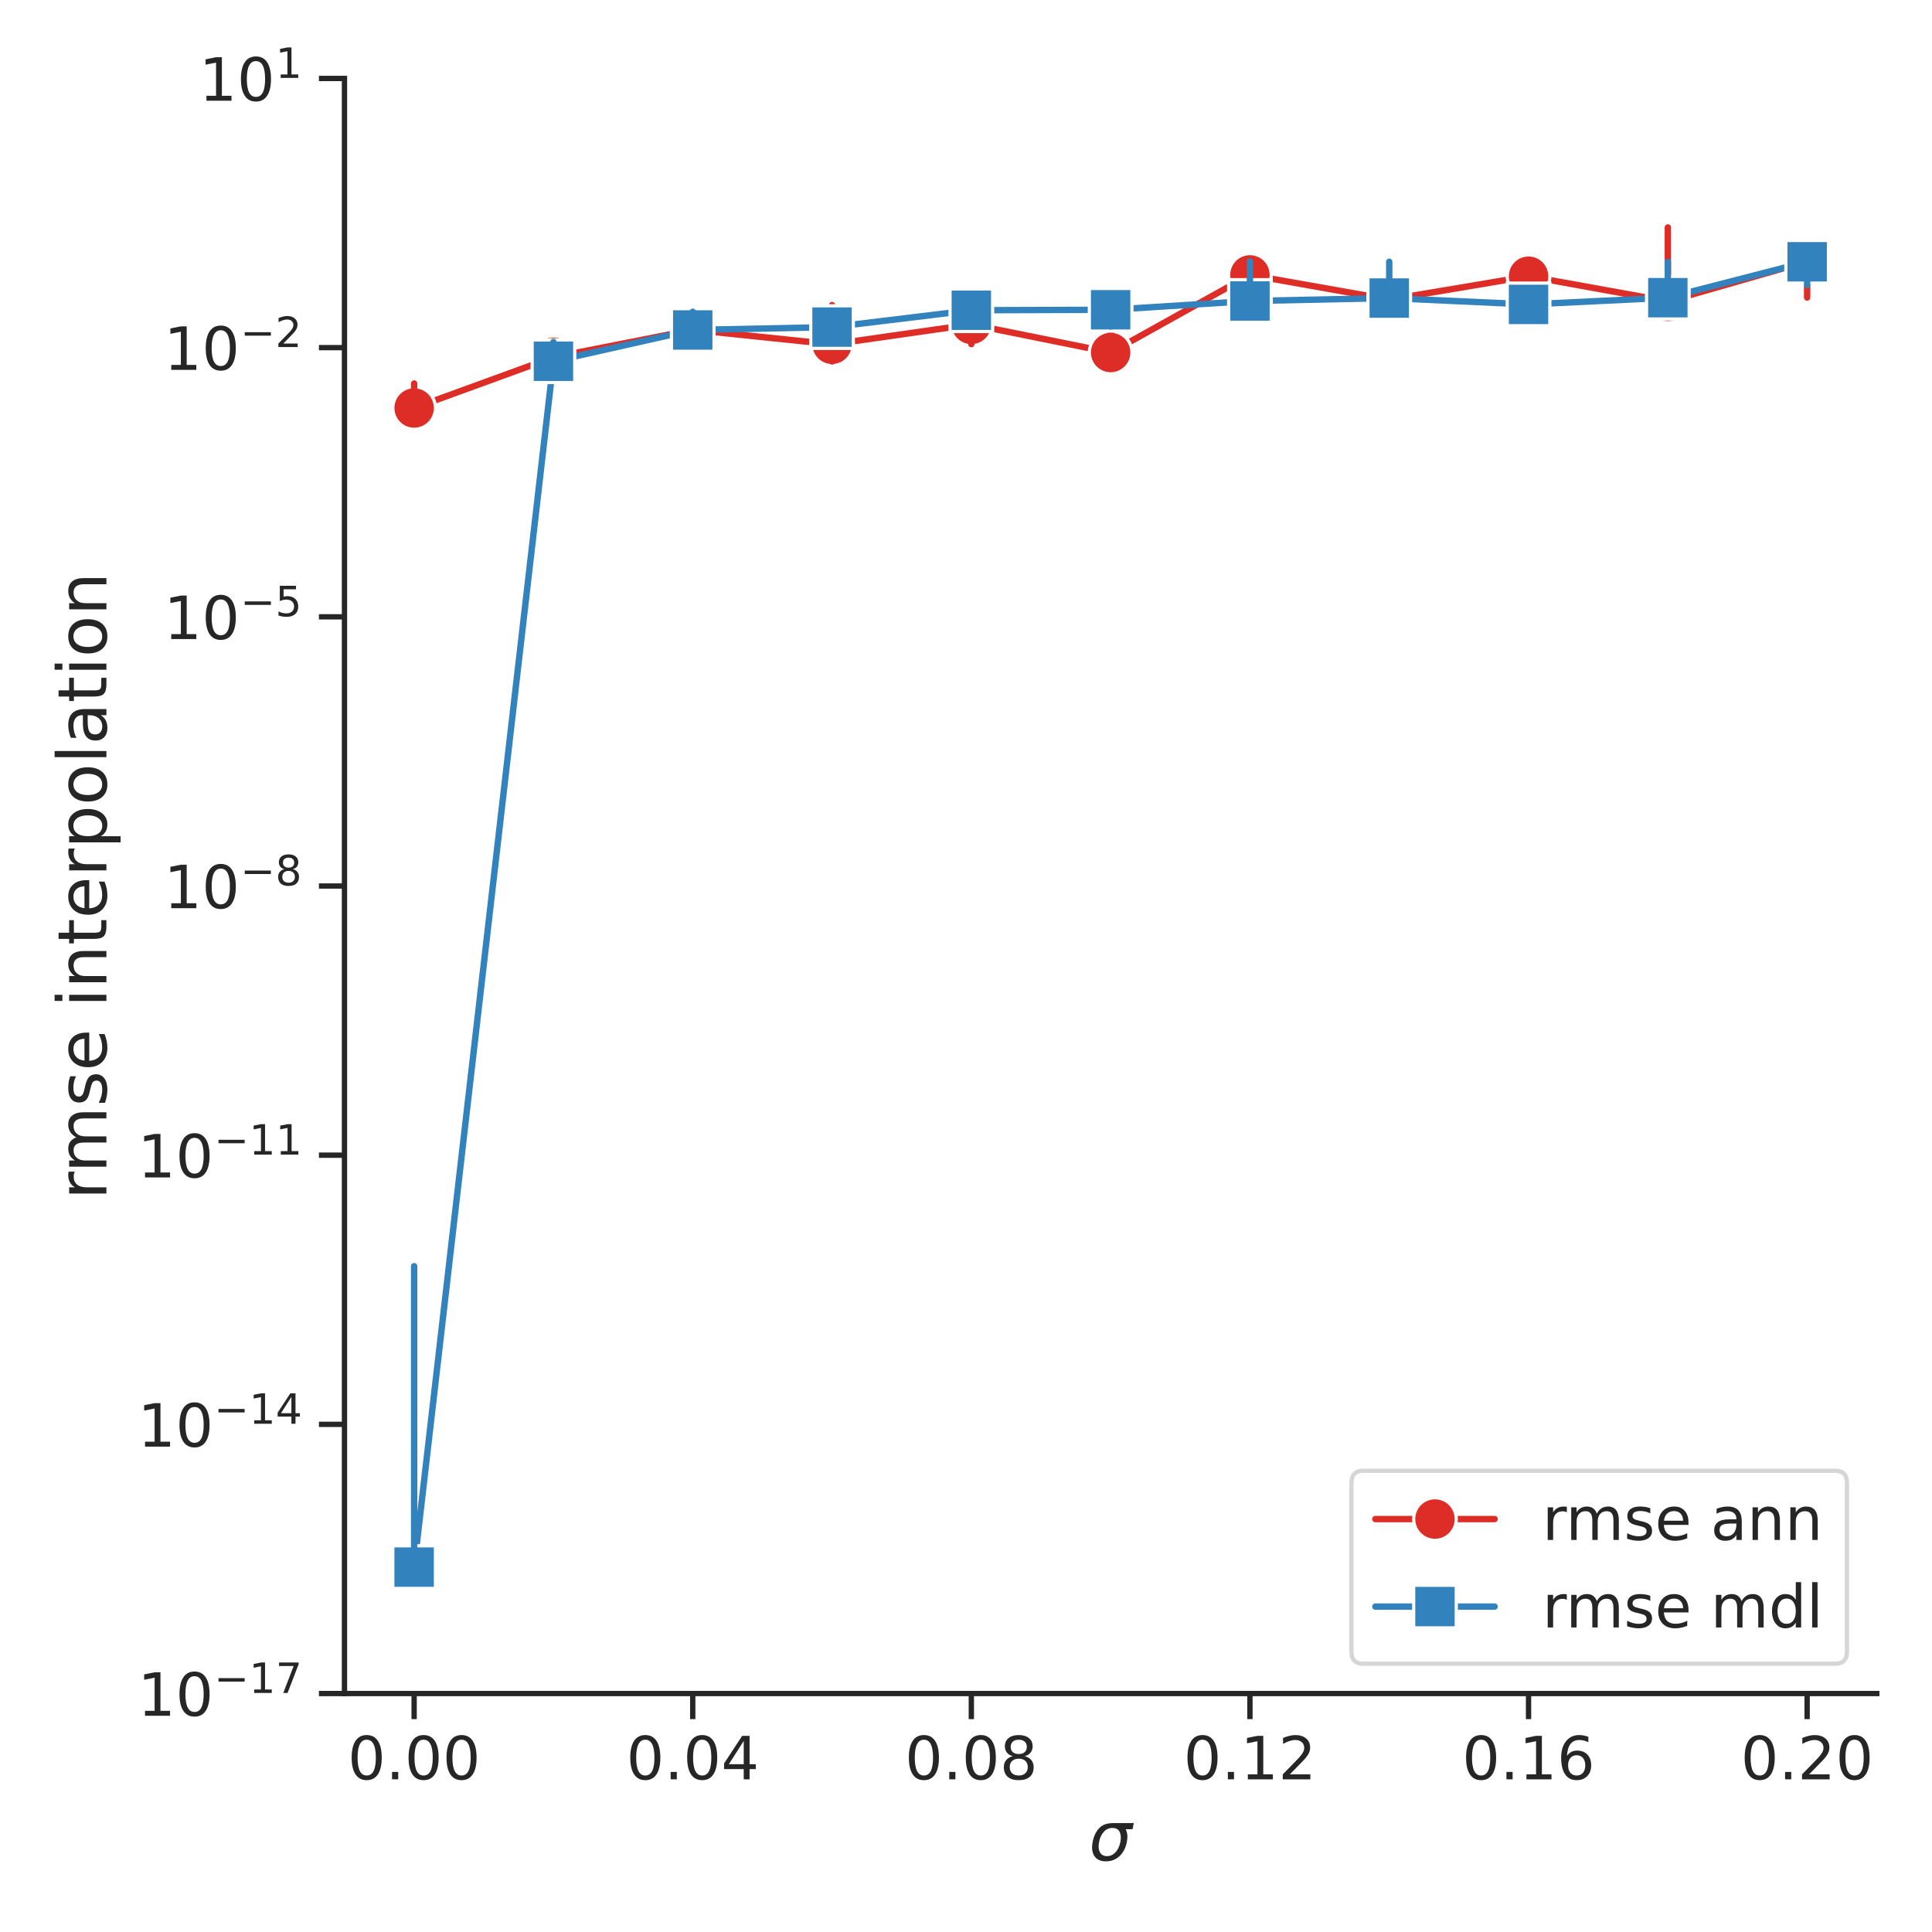
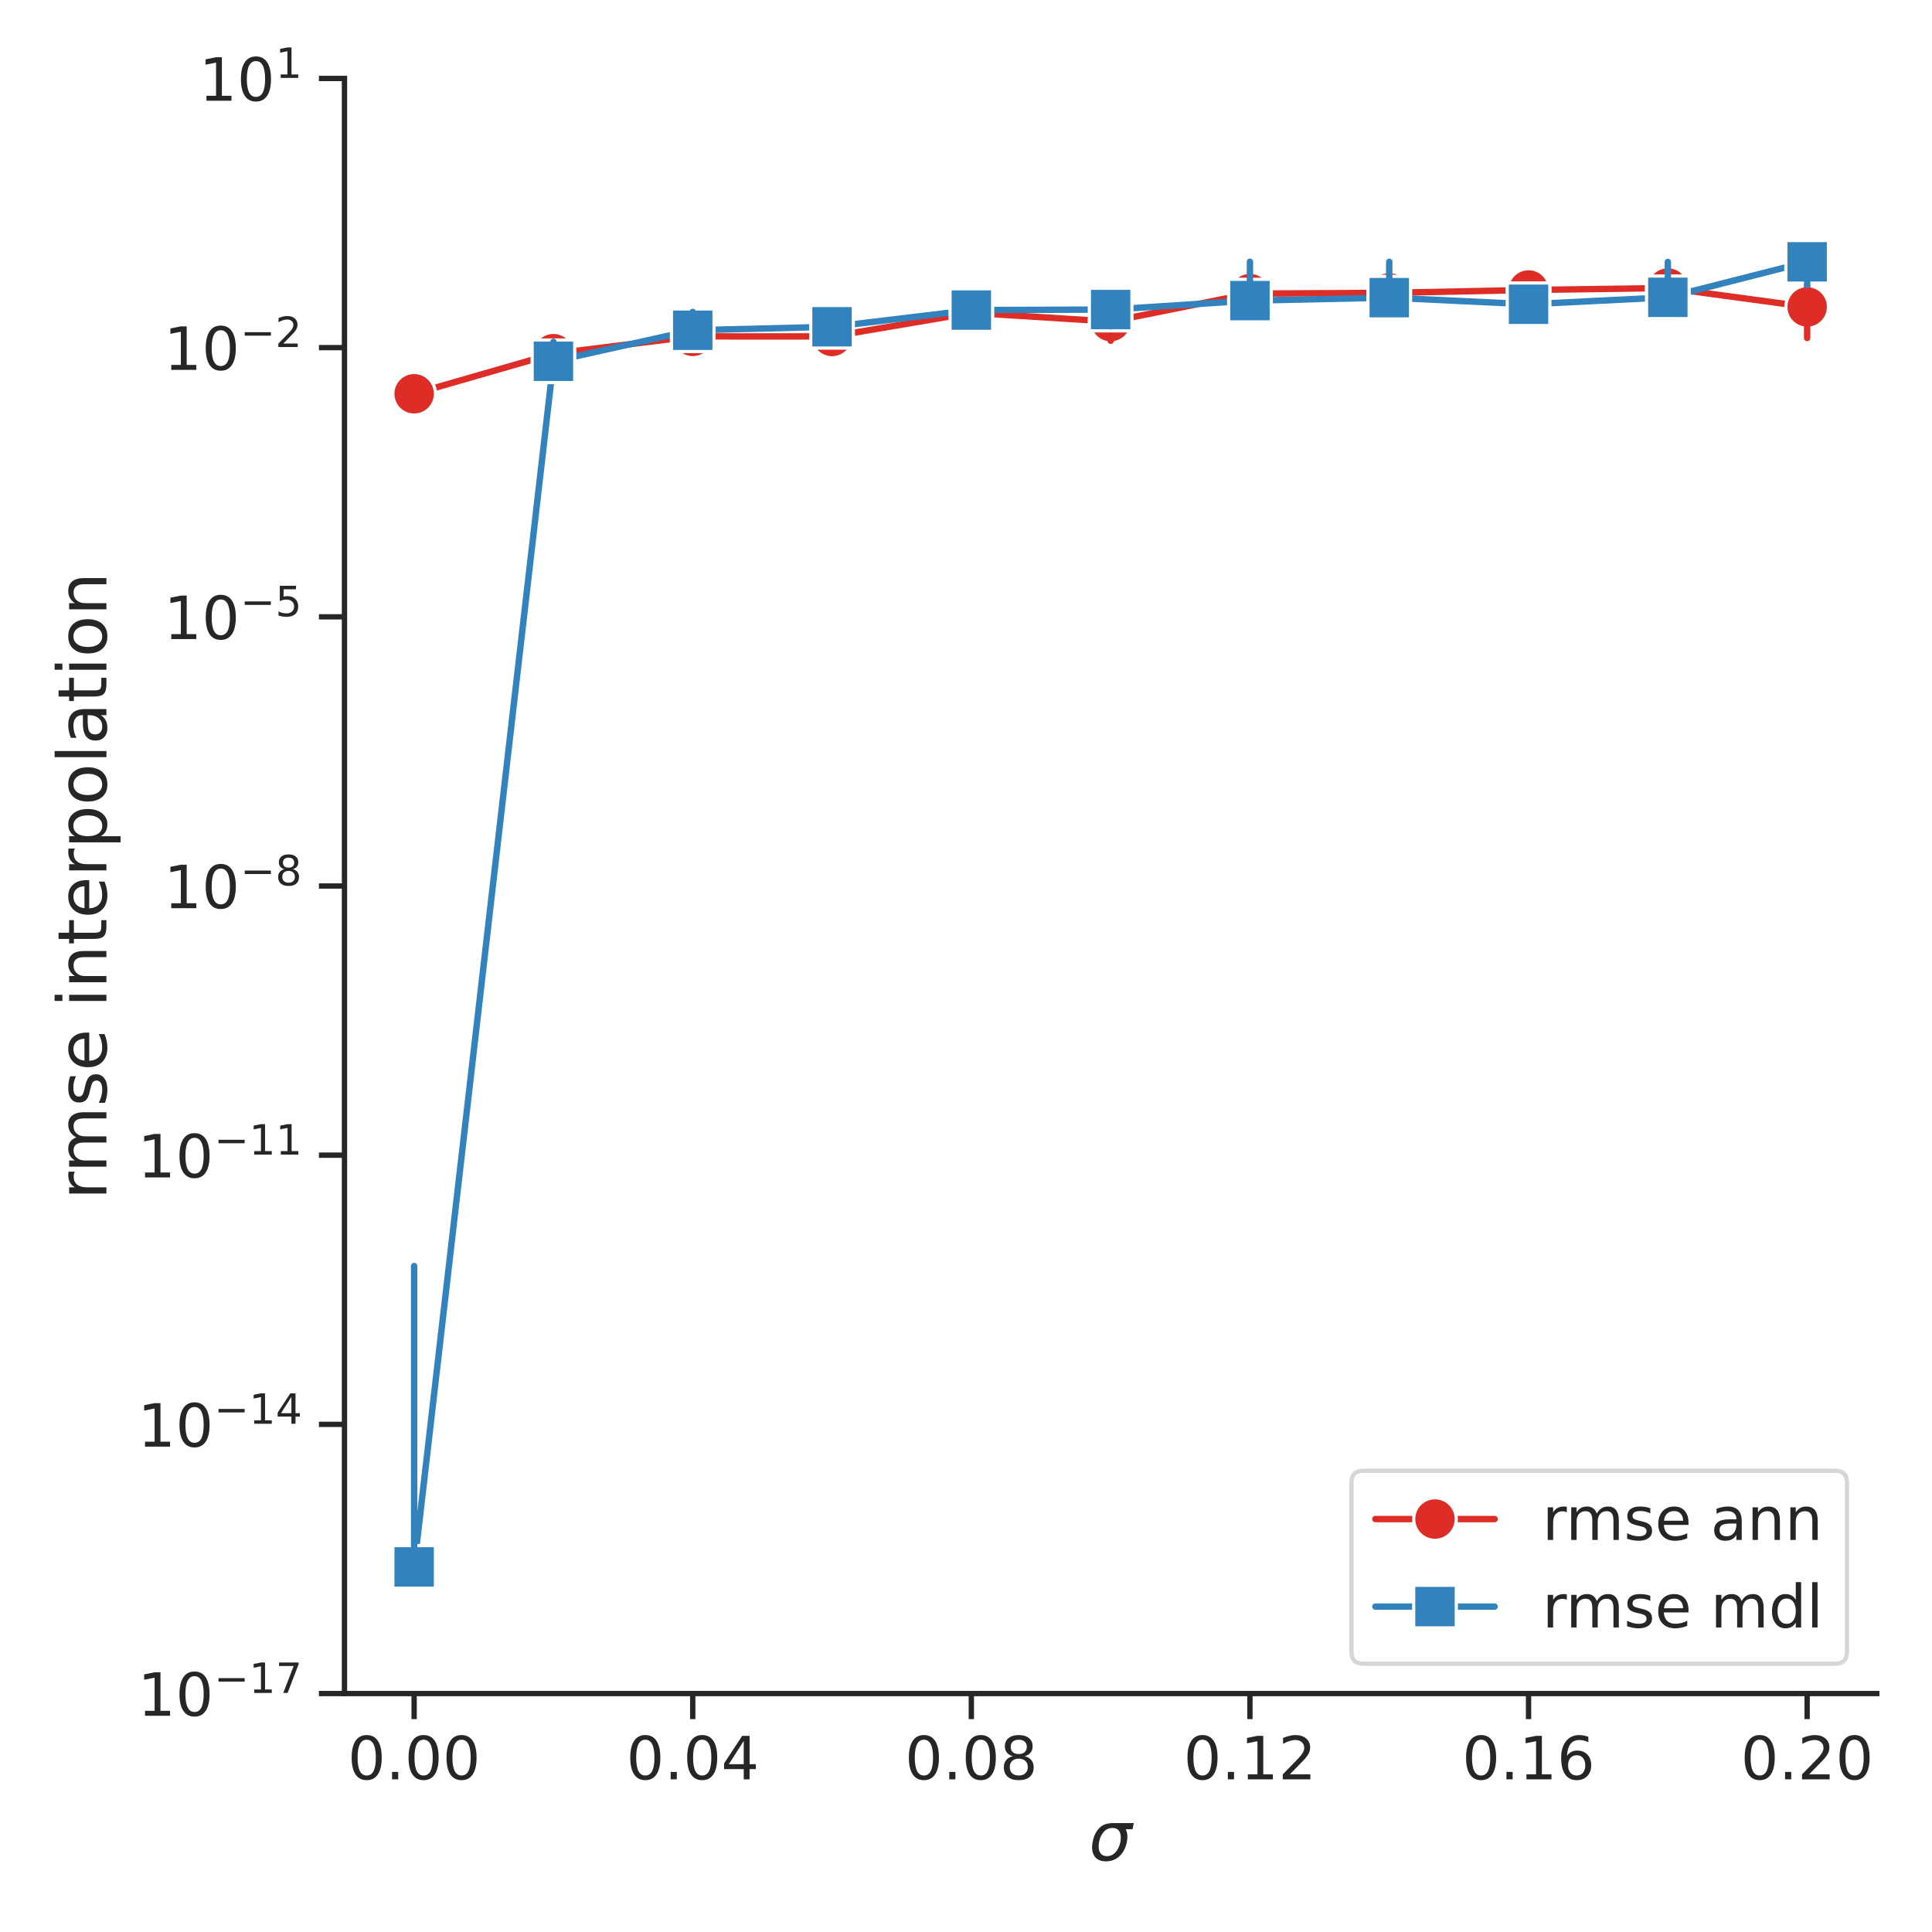
<svg xmlns="http://www.w3.org/2000/svg" xmlns:xlink="http://www.w3.org/1999/xlink" width="453.543pt" height="453.543pt" viewBox="0 0 453.543 453.543" version="1.1">
  <defs>
    <style type="text/css">*{stroke-linejoin: round; stroke-linecap: butt}</style>
  </defs>
  <g id="figure_1">
    <g id="patch_1">
      <path d="M 0 453.543  L 453.543 453.543  L 453.543 0  L 0 0  z " style="fill: #ffffff" />
    </g>
    <g id="axes_1">
      <g id="patch_2">
        <path d="M 80.868 397.563  L 440.583 397.563  L 440.583 18.42  L 80.868 18.42  z " style="fill: #ffffff" />
      </g>
      <g id="matplotlib.axis_1">
        <g id="xtick_1">
          <g id="line2d_1">
            <defs>
-               <path id="m6c3a2dd82e" d="M 0 0  L 0 6  " style="stroke: #262626; stroke-width: 1.25" />
+               <path id="me77fe91bdf" d="M 0 0  L 0 6  " style="stroke: #262626; stroke-width: 1.25" />
            </defs>
            <g>
-               <use xlink:href="#m6c3a2dd82e" x="97.219" y="397.563" style="fill: #262626; stroke: #262626; stroke-width: 1.25" />
+               <use xlink:href="#me77fe91bdf" x="97.219" y="397.563" style="fill: #262626; stroke: #262626; stroke-width: 1.25" />
            </g>
          </g>
          <g id="text_1">
            <g style="fill: #262626" transform="translate(81.63303 417.7011) scale(0.14 -0.14)">
              <defs>
                <path id="DejaVuSans-30" d="M 2034 4250  Q 1547 4250 1301 3770  Q 1056 3291 1056 2328  Q 1056 1369 1301 889  Q 1547 409 2034 409  Q 2525 409 2770 889  Q 3016 1369 3016 2328  Q 3016 3291 2770 3770  Q 2525 4250 2034 4250  z M 2034 4750  Q 2819 4750 3233 4129  Q 3647 3509 3647 2328  Q 3647 1150 3233 529  Q 2819 -91 2034 -91  Q 1250 -91 836 529  Q 422 1150 422 2328  Q 422 3509 836 4129  Q 1250 4750 2034 4750  z " transform="scale(0.015625)" />
                <path id="DejaVuSans-2e" d="M 684 794  L 1344 794  L 1344 0  L 684 0  L 684 794  z " transform="scale(0.015625)" />
              </defs>
              <use xlink:href="#DejaVuSans-30" />
              <use xlink:href="#DejaVuSans-2e" transform="translate(63.62305 0)" />
              <use xlink:href="#DejaVuSans-30" transform="translate(95.41016 0)" />
              <use xlink:href="#DejaVuSans-30" transform="translate(159.0332 0)" />
            </g>
          </g>
        </g>
        <g id="xtick_2">
          <g id="line2d_2">
            <g>
-               <use xlink:href="#m6c3a2dd82e" x="162.622" y="397.563" style="fill: #262626; stroke: #262626; stroke-width: 1.25" />
+               <use xlink:href="#me77fe91bdf" x="162.622" y="397.563" style="fill: #262626; stroke: #262626; stroke-width: 1.25" />
            </g>
          </g>
          <g id="text_2">
            <g style="fill: #262626" transform="translate(147.0358 417.7011) scale(0.14 -0.14)">
              <defs>
                <path id="DejaVuSans-34" d="M 2419 4116  L 825 1625  L 2419 1625  L 2419 4116  z M 2253 4666  L 3047 4666  L 3047 1625  L 3713 1625  L 3713 1100  L 3047 1100  L 3047 0  L 2419 0  L 2419 1100  L 313 1100  L 313 1709  L 2253 4666  z " transform="scale(0.015625)" />
              </defs>
              <use xlink:href="#DejaVuSans-30" />
              <use xlink:href="#DejaVuSans-2e" transform="translate(63.62305 0)" />
              <use xlink:href="#DejaVuSans-30" transform="translate(95.41016 0)" />
              <use xlink:href="#DejaVuSans-34" transform="translate(159.0332 0)" />
            </g>
          </g>
        </g>
        <g id="xtick_3">
          <g id="line2d_3">
            <g>
-               <use xlink:href="#m6c3a2dd82e" x="228.024" y="397.563" style="fill: #262626; stroke: #262626; stroke-width: 1.25" />
+               <use xlink:href="#me77fe91bdf" x="228.024" y="397.563" style="fill: #262626; stroke: #262626; stroke-width: 1.25" />
            </g>
          </g>
          <g id="text_3">
            <g style="fill: #262626" transform="translate(212.4385 417.7011) scale(0.14 -0.14)">
              <defs>
                <path id="DejaVuSans-38" d="M 2034 2216  Q 1584 2216 1326 1975  Q 1069 1734 1069 1313  Q 1069 891 1326 650  Q 1584 409 2034 409  Q 2484 409 2743 651  Q 3003 894 3003 1313  Q 3003 1734 2745 1975  Q 2488 2216 2034 2216  z M 1403 2484  Q 997 2584 770 2862  Q 544 3141 544 3541  Q 544 4100 942 4425  Q 1341 4750 2034 4750  Q 2731 4750 3128 4425  Q 3525 4100 3525 3541  Q 3525 3141 3298 2862  Q 3072 2584 2669 2484  Q 3125 2378 3379 2068  Q 3634 1759 3634 1313  Q 3634 634 3220 271  Q 2806 -91 2034 -91  Q 1263 -91 848 271  Q 434 634 434 1313  Q 434 1759 690 2068  Q 947 2378 1403 2484  z M 1172 3481  Q 1172 3119 1398 2916  Q 1625 2713 2034 2713  Q 2441 2713 2670 2916  Q 2900 3119 2900 3481  Q 2900 3844 2670 4047  Q 2441 4250 2034 4250  Q 1625 4250 1398 4047  Q 1172 3844 1172 3481  z " transform="scale(0.015625)" />
              </defs>
              <use xlink:href="#DejaVuSans-30" />
              <use xlink:href="#DejaVuSans-2e" transform="translate(63.62305 0)" />
              <use xlink:href="#DejaVuSans-30" transform="translate(95.41016 0)" />
              <use xlink:href="#DejaVuSans-38" transform="translate(159.0332 0)" />
            </g>
          </g>
        </g>
        <g id="xtick_4">
          <g id="line2d_4">
            <g>
-               <use xlink:href="#m6c3a2dd82e" x="293.427" y="397.563" style="fill: #262626; stroke: #262626; stroke-width: 1.25" />
+               <use xlink:href="#me77fe91bdf" x="293.427" y="397.563" style="fill: #262626; stroke: #262626; stroke-width: 1.25" />
            </g>
          </g>
          <g id="text_4">
            <g style="fill: #262626" transform="translate(277.8412 417.7011) scale(0.14 -0.14)">
              <defs>
                <path id="DejaVuSans-31" d="M 794 531  L 1825 531  L 1825 4091  L 703 3866  L 703 4441  L 1819 4666  L 2450 4666  L 2450 531  L 3481 531  L 3481 0  L 794 0  L 794 531  z " transform="scale(0.015625)" />
                <path id="DejaVuSans-32" d="M 1228 531  L 3431 531  L 3431 0  L 469 0  L 469 531  Q 828 903 1448 1529  Q 2069 2156 2228 2338  Q 2531 2678 2651 2914  Q 2772 3150 2772 3378  Q 2772 3750 2511 3984  Q 2250 4219 1831 4219  Q 1534 4219 1204 4116  Q 875 4013 500 3803  L 500 4441  Q 881 4594 1212 4672  Q 1544 4750 1819 4750  Q 2544 4750 2975 4387  Q 3406 4025 3406 3419  Q 3406 3131 3298 2873  Q 3191 2616 2906 2266  Q 2828 2175 2409 1742  Q 1991 1309 1228 531  z " transform="scale(0.015625)" />
              </defs>
              <use xlink:href="#DejaVuSans-30" />
              <use xlink:href="#DejaVuSans-2e" transform="translate(63.62305 0)" />
              <use xlink:href="#DejaVuSans-31" transform="translate(95.41016 0)" />
              <use xlink:href="#DejaVuSans-32" transform="translate(159.0332 0)" />
            </g>
          </g>
        </g>
        <g id="xtick_5">
          <g id="line2d_5">
            <g>
-               <use xlink:href="#m6c3a2dd82e" x="358.83" y="397.563" style="fill: #262626; stroke: #262626; stroke-width: 1.25" />
+               <use xlink:href="#me77fe91bdf" x="358.83" y="397.563" style="fill: #262626; stroke: #262626; stroke-width: 1.25" />
            </g>
          </g>
          <g id="text_5">
            <g style="fill: #262626" transform="translate(343.244 417.7011) scale(0.14 -0.14)">
              <defs>
                <path id="DejaVuSans-36" d="M 2113 2584  Q 1688 2584 1439 2293  Q 1191 2003 1191 1497  Q 1191 994 1439 701  Q 1688 409 2113 409  Q 2538 409 2786 701  Q 3034 994 3034 1497  Q 3034 2003 2786 2293  Q 2538 2584 2113 2584  z M 3366 4563  L 3366 3988  Q 3128 4100 2886 4159  Q 2644 4219 2406 4219  Q 1781 4219 1451 3797  Q 1122 3375 1075 2522  Q 1259 2794 1537 2939  Q 1816 3084 2150 3084  Q 2853 3084 3261 2657  Q 3669 2231 3669 1497  Q 3669 778 3244 343  Q 2819 -91 2113 -91  Q 1303 -91 875 529  Q 447 1150 447 2328  Q 447 3434 972 4092  Q 1497 4750 2381 4750  Q 2619 4750 2861 4703  Q 3103 4656 3366 4563  z " transform="scale(0.015625)" />
              </defs>
              <use xlink:href="#DejaVuSans-30" />
              <use xlink:href="#DejaVuSans-2e" transform="translate(63.62305 0)" />
              <use xlink:href="#DejaVuSans-31" transform="translate(95.41016 0)" />
              <use xlink:href="#DejaVuSans-36" transform="translate(159.0332 0)" />
            </g>
          </g>
        </g>
        <g id="xtick_6">
          <g id="line2d_6">
            <g>
-               <use xlink:href="#m6c3a2dd82e" x="424.233" y="397.563" style="fill: #262626; stroke: #262626; stroke-width: 1.25" />
+               <use xlink:href="#me77fe91bdf" x="424.233" y="397.563" style="fill: #262626; stroke: #262626; stroke-width: 1.25" />
            </g>
          </g>
          <g id="text_6">
            <g style="fill: #262626" transform="translate(408.6467 417.7011) scale(0.14 -0.14)">
              <use xlink:href="#DejaVuSans-30" />
              <use xlink:href="#DejaVuSans-2e" transform="translate(63.62305 0)" />
              <use xlink:href="#DejaVuSans-32" transform="translate(95.41016 0)" />
              <use xlink:href="#DejaVuSans-30" transform="translate(159.0332 0)" />
            </g>
          </g>
        </g>
        <g id="text_7">
          <g style="fill: #262626" transform="translate(255.6058 436.7702) scale(0.16 -0.16)">
            <defs>
              <path id="DejaVuSans-Oblique-3c3" d="M 2219 3044  Q 1744 3044 1422 2700  Q 1081 2341 969 1747  Q 844 1119 1044 756  Q 1241 397 1706 397  Q 2166 397 2503 759  Q 2844 1122 2966 1747  Q 3075 2319 2881 2700  Q 2700 3044 2219 3044  z M 2309 3503  L 4219 3500  L 4106 2925  L 3463 2925  Q 3706 2438 3575 1747  Q 3406 888 2884 400  Q 2359 -91 1609 -91  Q 856 -91 525 400  Q 194 888 363 1747  Q 528 2609 1050 3097  Q 1484 3503 2309 3503  z " transform="scale(0.015625)" />
            </defs>
            <use xlink:href="#DejaVuSans-Oblique-3c3" transform="translate(0 0.265625)" />
          </g>
        </g>
      </g>
      <g id="matplotlib.axis_2">
        <g id="ytick_1">
          <g id="line2d_7">
            <defs>
-               <path id="mc9298ea90f" d="M 0 0  L -6 0  " style="stroke: #262626; stroke-width: 1.25" />
+               <path id="m1a8d5c53b0" d="M 0 0  L -6 0  " style="stroke: #262626; stroke-width: 1.25" />
            </defs>
            <g>
-               <use xlink:href="#mc9298ea90f" x="80.868" y="397.563" style="fill: #262626; stroke: #262626; stroke-width: 1.25" />
+               <use xlink:href="#m1a8d5c53b0" x="80.868" y="397.563" style="fill: #262626; stroke: #262626; stroke-width: 1.25" />
            </g>
          </g>
          <g id="text_8">
            <g style="fill: #262626" transform="translate(32.30828 402.8822) scale(0.14 -0.14)">
              <defs>
                <path id="DejaVuSans-2212" d="M 678 2272  L 4684 2272  L 4684 1741  L 678 1741  L 678 2272  z " transform="scale(0.015625)" />
                <path id="DejaVuSans-37" d="M 525 4666  L 3525 4666  L 3525 4397  L 1831 0  L 1172 0  L 2766 4134  L 525 4134  L 525 4666  z " transform="scale(0.015625)" />
              </defs>
              <use xlink:href="#DejaVuSans-31" transform="translate(0 0.684375)" />
              <use xlink:href="#DejaVuSans-30" transform="translate(63.62305 0.684375)" />
              <use xlink:href="#DejaVuSans-2212" transform="translate(128.2031 38.96563) scale(0.7)" />
              <use xlink:href="#DejaVuSans-31" transform="translate(186.8555 38.96563) scale(0.7)" />
              <use xlink:href="#DejaVuSans-37" transform="translate(231.3916 38.96563) scale(0.7)" />
            </g>
          </g>
        </g>
        <g id="ytick_2">
          <g id="line2d_8">
            <g>
-               <use xlink:href="#mc9298ea90f" x="80.868" y="334.373" style="fill: #262626; stroke: #262626; stroke-width: 1.25" />
+               <use xlink:href="#m1a8d5c53b0" x="80.868" y="334.373" style="fill: #262626; stroke: #262626; stroke-width: 1.25" />
            </g>
          </g>
          <g id="text_9">
            <g style="fill: #262626" transform="translate(32.30828 339.6917) scale(0.14 -0.14)">
              <use xlink:href="#DejaVuSans-31" transform="translate(0 0.684375)" />
              <use xlink:href="#DejaVuSans-30" transform="translate(63.62305 0.684375)" />
              <use xlink:href="#DejaVuSans-2212" transform="translate(128.2031 38.96563) scale(0.7)" />
              <use xlink:href="#DejaVuSans-31" transform="translate(186.8555 38.96563) scale(0.7)" />
              <use xlink:href="#DejaVuSans-34" transform="translate(231.3916 38.96563) scale(0.7)" />
            </g>
          </g>
        </g>
        <g id="ytick_3">
          <g id="line2d_9">
            <g>
-               <use xlink:href="#mc9298ea90f" x="80.868" y="271.182" style="fill: #262626; stroke: #262626; stroke-width: 1.25" />
+               <use xlink:href="#m1a8d5c53b0" x="80.868" y="271.182" style="fill: #262626; stroke: #262626; stroke-width: 1.25" />
            </g>
          </g>
          <g id="text_10">
            <g style="fill: #262626" transform="translate(32.30828 276.5011) scale(0.14 -0.14)">
              <use xlink:href="#DejaVuSans-31" transform="translate(0 0.684375)" />
              <use xlink:href="#DejaVuSans-30" transform="translate(63.62305 0.684375)" />
              <use xlink:href="#DejaVuSans-2212" transform="translate(128.2031 38.96563) scale(0.7)" />
              <use xlink:href="#DejaVuSans-31" transform="translate(186.8555 38.96563) scale(0.7)" />
              <use xlink:href="#DejaVuSans-31" transform="translate(231.3916 38.96563) scale(0.7)" />
            </g>
          </g>
        </g>
        <g id="ytick_4">
          <g id="line2d_10">
            <g>
-               <use xlink:href="#mc9298ea90f" x="80.868" y="207.992" style="fill: #262626; stroke: #262626; stroke-width: 1.25" />
+               <use xlink:href="#m1a8d5c53b0" x="80.868" y="207.992" style="fill: #262626; stroke: #262626; stroke-width: 1.25" />
            </g>
          </g>
          <g id="text_11">
            <g style="fill: #262626" transform="translate(38.46828 213.3106) scale(0.14 -0.14)">
              <use xlink:href="#DejaVuSans-31" transform="translate(0 0.765625)" />
              <use xlink:href="#DejaVuSans-30" transform="translate(63.62305 0.765625)" />
              <use xlink:href="#DejaVuSans-2212" transform="translate(128.2031 39.04688) scale(0.7)" />
              <use xlink:href="#DejaVuSans-38" transform="translate(186.8555 39.04688) scale(0.7)" />
            </g>
          </g>
        </g>
        <g id="ytick_5">
          <g id="line2d_11">
            <g>
-               <use xlink:href="#mc9298ea90f" x="80.868" y="144.801" style="fill: #262626; stroke: #262626; stroke-width: 1.25" />
+               <use xlink:href="#m1a8d5c53b0" x="80.868" y="144.801" style="fill: #262626; stroke: #262626; stroke-width: 1.25" />
            </g>
          </g>
          <g id="text_12">
            <g style="fill: #262626" transform="translate(38.46828 150.12) scale(0.14 -0.14)">
              <defs>
                <path id="DejaVuSans-35" d="M 691 4666  L 3169 4666  L 3169 4134  L 1269 4134  L 1269 2991  Q 1406 3038 1543 3061  Q 1681 3084 1819 3084  Q 2600 3084 3056 2656  Q 3513 2228 3513 1497  Q 3513 744 3044 326  Q 2575 -91 1722 -91  Q 1428 -91 1123 -41  Q 819 9 494 109  L 494 744  Q 775 591 1075 516  Q 1375 441 1709 441  Q 2250 441 2565 725  Q 2881 1009 2881 1497  Q 2881 1984 2565 2268  Q 2250 2553 1709 2553  Q 1456 2553 1204 2497  Q 953 2441 691 2322  L 691 4666  z " transform="scale(0.015625)" />
              </defs>
              <use xlink:href="#DejaVuSans-31" transform="translate(0 0.684375)" />
              <use xlink:href="#DejaVuSans-30" transform="translate(63.62305 0.684375)" />
              <use xlink:href="#DejaVuSans-2212" transform="translate(128.2031 38.96563) scale(0.7)" />
              <use xlink:href="#DejaVuSans-35" transform="translate(186.8555 38.96563) scale(0.7)" />
            </g>
          </g>
        </g>
        <g id="ytick_6">
          <g id="line2d_12">
            <g>
-               <use xlink:href="#mc9298ea90f" x="80.868" y="81.611" style="fill: #262626; stroke: #262626; stroke-width: 1.25" />
+               <use xlink:href="#m1a8d5c53b0" x="80.868" y="81.611" style="fill: #262626; stroke: #262626; stroke-width: 1.25" />
            </g>
          </g>
          <g id="text_13">
            <g style="fill: #262626" transform="translate(38.46828 86.92946) scale(0.14 -0.14)">
              <use xlink:href="#DejaVuSans-31" transform="translate(0 0.765625)" />
              <use xlink:href="#DejaVuSans-30" transform="translate(63.62305 0.765625)" />
              <use xlink:href="#DejaVuSans-2212" transform="translate(128.2031 39.04688) scale(0.7)" />
              <use xlink:href="#DejaVuSans-32" transform="translate(186.8555 39.04688) scale(0.7)" />
            </g>
          </g>
        </g>
        <g id="ytick_7">
          <g id="line2d_13">
            <g>
-               <use xlink:href="#mc9298ea90f" x="80.868" y="18.42" style="fill: #262626; stroke: #262626; stroke-width: 1.25" />
+               <use xlink:href="#m1a8d5c53b0" x="80.868" y="18.42" style="fill: #262626; stroke: #262626; stroke-width: 1.25" />
            </g>
          </g>
          <g id="text_14">
            <g style="fill: #262626" transform="translate(46.72828 23.73891) scale(0.14 -0.14)">
              <use xlink:href="#DejaVuSans-31" transform="translate(0 0.684375)" />
              <use xlink:href="#DejaVuSans-30" transform="translate(63.62305 0.684375)" />
              <use xlink:href="#DejaVuSans-31" transform="translate(128.2031 38.96563) scale(0.7)" />
            </g>
          </g>
        </g>
        <g id="text_15">
          <g style="fill: #262626" transform="translate(24.98078 281.6279) rotate(-90) scale(0.16 -0.16)">
            <defs>
              <path id="DejaVuSans-72" d="M 2631 2963  Q 2534 3019 2420 3045  Q 2306 3072 2169 3072  Q 1681 3072 1420 2755  Q 1159 2438 1159 1844  L 1159 0  L 581 0  L 581 3500  L 1159 3500  L 1159 2956  Q 1341 3275 1631 3429  Q 1922 3584 2338 3584  Q 2397 3584 2469 3576  Q 2541 3569 2628 3553  L 2631 2963  z " transform="scale(0.015625)" />
              <path id="DejaVuSans-6d" d="M 3328 2828  Q 3544 3216 3844 3400  Q 4144 3584 4550 3584  Q 5097 3584 5394 3201  Q 5691 2819 5691 2113  L 5691 0  L 5113 0  L 5113 2094  Q 5113 2597 4934 2840  Q 4756 3084 4391 3084  Q 3944 3084 3684 2787  Q 3425 2491 3425 1978  L 3425 0  L 2847 0  L 2847 2094  Q 2847 2600 2669 2842  Q 2491 3084 2119 3084  Q 1678 3084 1418 2786  Q 1159 2488 1159 1978  L 1159 0  L 581 0  L 581 3500  L 1159 3500  L 1159 2956  Q 1356 3278 1631 3431  Q 1906 3584 2284 3584  Q 2666 3584 2933 3390  Q 3200 3197 3328 2828  z " transform="scale(0.015625)" />
              <path id="DejaVuSans-73" d="M 2834 3397  L 2834 2853  Q 2591 2978 2328 3040  Q 2066 3103 1784 3103  Q 1356 3103 1142 2972  Q 928 2841 928 2578  Q 928 2378 1081 2264  Q 1234 2150 1697 2047  L 1894 2003  Q 2506 1872 2764 1633  Q 3022 1394 3022 966  Q 3022 478 2636 193  Q 2250 -91 1575 -91  Q 1294 -91 989 -36  Q 684 19 347 128  L 347 722  Q 666 556 975 473  Q 1284 391 1588 391  Q 1994 391 2212 530  Q 2431 669 2431 922  Q 2431 1156 2273 1281  Q 2116 1406 1581 1522  L 1381 1569  Q 847 1681 609 1914  Q 372 2147 372 2553  Q 372 3047 722 3315  Q 1072 3584 1716 3584  Q 2034 3584 2315 3537  Q 2597 3491 2834 3397  z " transform="scale(0.015625)" />
              <path id="DejaVuSans-65" d="M 3597 1894  L 3597 1613  L 953 1613  Q 991 1019 1311 708  Q 1631 397 2203 397  Q 2534 397 2845 478  Q 3156 559 3463 722  L 3463 178  Q 3153 47 2828 -22  Q 2503 -91 2169 -91  Q 1331 -91 842 396  Q 353 884 353 1716  Q 353 2575 817 3079  Q 1281 3584 2069 3584  Q 2775 3584 3186 3129  Q 3597 2675 3597 1894  z M 3022 2063  Q 3016 2534 2758 2815  Q 2500 3097 2075 3097  Q 1594 3097 1305 2825  Q 1016 2553 972 2059  L 3022 2063  z " transform="scale(0.015625)" />
              <path id="DejaVuSans-20" transform="scale(0.015625)" />
              <path id="DejaVuSans-69" d="M 603 3500  L 1178 3500  L 1178 0  L 603 0  L 603 3500  z M 603 4863  L 1178 4863  L 1178 4134  L 603 4134  L 603 4863  z " transform="scale(0.015625)" />
              <path id="DejaVuSans-6e" d="M 3513 2113  L 3513 0  L 2938 0  L 2938 2094  Q 2938 2591 2744 2837  Q 2550 3084 2163 3084  Q 1697 3084 1428 2787  Q 1159 2491 1159 1978  L 1159 0  L 581 0  L 581 3500  L 1159 3500  L 1159 2956  Q 1366 3272 1645 3428  Q 1925 3584 2291 3584  Q 2894 3584 3203 3211  Q 3513 2838 3513 2113  z " transform="scale(0.015625)" />
              <path id="DejaVuSans-74" d="M 1172 4494  L 1172 3500  L 2356 3500  L 2356 3053  L 1172 3053  L 1172 1153  Q 1172 725 1289 603  Q 1406 481 1766 481  L 2356 481  L 2356 0  L 1766 0  Q 1100 0 847 248  Q 594 497 594 1153  L 594 3053  L 172 3053  L 172 3500  L 594 3500  L 594 4494  L 1172 4494  z " transform="scale(0.015625)" />
              <path id="DejaVuSans-70" d="M 1159 525  L 1159 -1331  L 581 -1331  L 581 3500  L 1159 3500  L 1159 2969  Q 1341 3281 1617 3432  Q 1894 3584 2278 3584  Q 2916 3584 3314 3078  Q 3713 2572 3713 1747  Q 3713 922 3314 415  Q 2916 -91 2278 -91  Q 1894 -91 1617 61  Q 1341 213 1159 525  z M 3116 1747  Q 3116 2381 2855 2742  Q 2594 3103 2138 3103  Q 1681 3103 1420 2742  Q 1159 2381 1159 1747  Q 1159 1113 1420 752  Q 1681 391 2138 391  Q 2594 391 2855 752  Q 3116 1113 3116 1747  z " transform="scale(0.015625)" />
              <path id="DejaVuSans-6f" d="M 1959 3097  Q 1497 3097 1228 2736  Q 959 2375 959 1747  Q 959 1119 1226 758  Q 1494 397 1959 397  Q 2419 397 2687 759  Q 2956 1122 2956 1747  Q 2956 2369 2687 2733  Q 2419 3097 1959 3097  z M 1959 3584  Q 2709 3584 3137 3096  Q 3566 2609 3566 1747  Q 3566 888 3137 398  Q 2709 -91 1959 -91  Q 1206 -91 779 398  Q 353 888 353 1747  Q 353 2609 779 3096  Q 1206 3584 1959 3584  z " transform="scale(0.015625)" />
              <path id="DejaVuSans-6c" d="M 603 4863  L 1178 4863  L 1178 0  L 603 0  L 603 4863  z " transform="scale(0.015625)" />
              <path id="DejaVuSans-61" d="M 2194 1759  Q 1497 1759 1228 1600  Q 959 1441 959 1056  Q 959 750 1161 570  Q 1363 391 1709 391  Q 2188 391 2477 730  Q 2766 1069 2766 1631  L 2766 1759  L 2194 1759  z M 3341 1997  L 3341 0  L 2766 0  L 2766 531  Q 2569 213 2275 61  Q 1981 -91 1556 -91  Q 1019 -91 701 211  Q 384 513 384 1019  Q 384 1609 779 1909  Q 1175 2209 1959 2209  L 2766 2209  L 2766 2266  Q 2766 2663 2505 2880  Q 2244 3097 1772 3097  Q 1472 3097 1187 3025  Q 903 2953 641 2809  L 641 3341  Q 956 3463 1253 3523  Q 1550 3584 1831 3584  Q 2591 3584 2966 3190  Q 3341 2797 3341 1997  z " transform="scale(0.015625)" />
            </defs>
            <use xlink:href="#DejaVuSans-72" />
            <use xlink:href="#DejaVuSans-6d" transform="translate(39.36328 0)" />
            <use xlink:href="#DejaVuSans-73" transform="translate(136.7754 0)" />
            <use xlink:href="#DejaVuSans-65" transform="translate(188.875 0)" />
            <use xlink:href="#DejaVuSans-20" transform="translate(250.3984 0)" />
            <use xlink:href="#DejaVuSans-69" transform="translate(282.1855 0)" />
            <use xlink:href="#DejaVuSans-6e" transform="translate(309.9688 0)" />
            <use xlink:href="#DejaVuSans-74" transform="translate(373.3477 0)" />
            <use xlink:href="#DejaVuSans-65" transform="translate(412.5566 0)" />
            <use xlink:href="#DejaVuSans-72" transform="translate(474.0801 0)" />
            <use xlink:href="#DejaVuSans-70" transform="translate(515.1934 0)" />
            <use xlink:href="#DejaVuSans-6f" transform="translate(578.6699 0)" />
            <use xlink:href="#DejaVuSans-6c" transform="translate(639.8516 0)" />
            <use xlink:href="#DejaVuSans-61" transform="translate(667.6348 0)" />
            <use xlink:href="#DejaVuSans-74" transform="translate(728.9141 0)" />
            <use xlink:href="#DejaVuSans-69" transform="translate(768.123 0)" />
            <use xlink:href="#DejaVuSans-6f" transform="translate(795.9062 0)" />
            <use xlink:href="#DejaVuSans-6e" transform="translate(857.0879 0)" />
          </g>
        </g>
      </g>
      <g id="line2d_14">
-         <path d="M 97.219 95.777  L 129.92 83.862  L 162.622 77.428  L 195.323 80.826  L 228.024 76.154  L 260.726 82.756  L 293.427 64.537  L 326.129 70.334  L 358.83 64.841  L 391.531 70.756  L 424.233 61.385  " clip-path="url(#p7d177be617)" style="fill: none; stroke: #de2d26; stroke-width: 1.5; stroke-linecap: round" />
+         <path d="M 97.219 92.439  L 129.92 83.022  L 162.622 78.968  L 195.323 78.979  L 228.024 73.432  L 260.726 75.488  L 293.427 68.925  L 326.129 68.746  L 358.83 68.075  L 391.531 67.612  L 424.233 72.05  " clip-path="url(#p8b4df07c27)" style="fill: none; stroke: #de2d26; stroke-width: 1.5; stroke-linecap: round" />
        <defs>
-           <path id="m7210c1b593" d="M 0 5  C 1.326 5 2.598 4.473 3.536 3.536  C 4.473 2.598 5 1.326 5 0  C 5 -1.326 4.473 -2.598 3.536 -3.536  C 2.598 -4.473 1.326 -5 0 -5  C -1.326 -5 -2.598 -4.473 -3.536 -3.536  C -4.473 -2.598 -5 -1.326 -5 0  C -5 1.326 -4.473 2.598 -3.536 3.536  C -2.598 4.473 -1.326 5 0 5  z " style="stroke: #ffffff; stroke-width: 0.75" />
+           <path id="md1e50431f7" d="M 0 5  C 1.326 5 2.598 4.473 3.536 3.536  C 4.473 2.598 5 1.326 5 0  C 5 -1.326 4.473 -2.598 3.536 -3.536  C 2.598 -4.473 1.326 -5 0 -5  C -1.326 -5 -2.598 -4.473 -3.536 -3.536  C -4.473 -2.598 -5 -1.326 -5 0  C -5 1.326 -4.473 2.598 -3.536 3.536  C -2.598 4.473 -1.326 5 0 5  z " style="stroke: #ffffff; stroke-width: 0.75" />
        </defs>
-         <g clip-path="url(#p7d177be617)">
-           <use xlink:href="#m7210c1b593" x="97.219" y="95.777" style="fill: #de2d26; stroke: #ffffff; stroke-width: 0.75" />
-           <use xlink:href="#m7210c1b593" x="129.92" y="83.862" style="fill: #de2d26; stroke: #ffffff; stroke-width: 0.75" />
-           <use xlink:href="#m7210c1b593" x="162.622" y="77.428" style="fill: #de2d26; stroke: #ffffff; stroke-width: 0.75" />
-           <use xlink:href="#m7210c1b593" x="195.323" y="80.826" style="fill: #de2d26; stroke: #ffffff; stroke-width: 0.75" />
-           <use xlink:href="#m7210c1b593" x="228.024" y="76.154" style="fill: #de2d26; stroke: #ffffff; stroke-width: 0.75" />
-           <use xlink:href="#m7210c1b593" x="260.726" y="82.756" style="fill: #de2d26; stroke: #ffffff; stroke-width: 0.75" />
-           <use xlink:href="#m7210c1b593" x="293.427" y="64.537" style="fill: #de2d26; stroke: #ffffff; stroke-width: 0.75" />
-           <use xlink:href="#m7210c1b593" x="326.129" y="70.334" style="fill: #de2d26; stroke: #ffffff; stroke-width: 0.75" />
-           <use xlink:href="#m7210c1b593" x="358.83" y="64.841" style="fill: #de2d26; stroke: #ffffff; stroke-width: 0.75" />
-           <use xlink:href="#m7210c1b593" x="391.531" y="70.756" style="fill: #de2d26; stroke: #ffffff; stroke-width: 0.75" />
-           <use xlink:href="#m7210c1b593" x="424.233" y="61.385" style="fill: #de2d26; stroke: #ffffff; stroke-width: 0.75" />
+         <g clip-path="url(#p8b4df07c27)">
+           <use xlink:href="#md1e50431f7" x="97.219" y="92.439" style="fill: #de2d26; stroke: #ffffff; stroke-width: 0.75" />
+           <use xlink:href="#md1e50431f7" x="129.92" y="83.022" style="fill: #de2d26; stroke: #ffffff; stroke-width: 0.75" />
+           <use xlink:href="#md1e50431f7" x="162.622" y="78.968" style="fill: #de2d26; stroke: #ffffff; stroke-width: 0.75" />
+           <use xlink:href="#md1e50431f7" x="195.323" y="78.979" style="fill: #de2d26; stroke: #ffffff; stroke-width: 0.75" />
+           <use xlink:href="#md1e50431f7" x="228.024" y="73.432" style="fill: #de2d26; stroke: #ffffff; stroke-width: 0.75" />
+           <use xlink:href="#md1e50431f7" x="260.726" y="75.488" style="fill: #de2d26; stroke: #ffffff; stroke-width: 0.75" />
+           <use xlink:href="#md1e50431f7" x="293.427" y="68.925" style="fill: #de2d26; stroke: #ffffff; stroke-width: 0.75" />
+           <use xlink:href="#md1e50431f7" x="326.129" y="68.746" style="fill: #de2d26; stroke: #ffffff; stroke-width: 0.75" />
+           <use xlink:href="#md1e50431f7" x="358.83" y="68.075" style="fill: #de2d26; stroke: #ffffff; stroke-width: 0.75" />
+           <use xlink:href="#md1e50431f7" x="391.531" y="67.612" style="fill: #de2d26; stroke: #ffffff; stroke-width: 0.75" />
+           <use xlink:href="#md1e50431f7" x="424.233" y="72.05" style="fill: #de2d26; stroke: #ffffff; stroke-width: 0.75" />
        </g>
      </g>
      <g id="LineCollection_1">
-         <path d="M 97.219 96.329  L 97.219 90.028  " clip-path="url(#p7d177be617)" style="fill: none; stroke: #de2d26; stroke-width: 1.5; stroke-linecap: round" />
-         <path d="M 129.92 83.981  L 129.92 81.751  " clip-path="url(#p7d177be617)" style="fill: none; stroke: #de2d26; stroke-width: 1.5; stroke-linecap: round" />
-         <path d="M 162.622 79.481  L 162.622 76.731  " clip-path="url(#p7d177be617)" style="fill: none; stroke: #de2d26; stroke-width: 1.5; stroke-linecap: round" />
-         <path d="M 195.323 84.846  L 195.323 71.625  " clip-path="url(#p7d177be617)" style="fill: none; stroke: #de2d26; stroke-width: 1.5; stroke-linecap: round" />
-         <path d="M 228.024 80.785  L 228.024 73.728  " clip-path="url(#p7d177be617)" style="fill: none; stroke: #de2d26; stroke-width: 1.5; stroke-linecap: round" />
-         <path d="M 260.726 84.761  L 260.726 72.394  " clip-path="url(#p7d177be617)" style="fill: none; stroke: #de2d26; stroke-width: 1.5; stroke-linecap: round" />
-         <path d="M 293.427 64.763  L 293.427 63.945  " clip-path="url(#p7d177be617)" style="fill: none; stroke: #de2d26; stroke-width: 1.5; stroke-linecap: round" />
-         <path d="M 326.129 71.395  L 326.129 69.432  " clip-path="url(#p7d177be617)" style="fill: none; stroke: #de2d26; stroke-width: 1.5; stroke-linecap: round" />
-         <path d="M 358.83 72.18  L 358.83 63.279  " clip-path="url(#p7d177be617)" style="fill: none; stroke: #de2d26; stroke-width: 1.5; stroke-linecap: round" />
-         <path d="M 391.531 74.028  L 391.531 53.397  " clip-path="url(#p7d177be617)" style="fill: none; stroke: #de2d26; stroke-width: 1.5; stroke-linecap: round" />
-         <path d="M 424.233 69.844  L 424.233 57.423  " clip-path="url(#p7d177be617)" style="fill: none; stroke: #de2d26; stroke-width: 1.5; stroke-linecap: round" />
+         <path d="M 97.219 93.716  L 97.219 89.235  " clip-path="url(#p8b4df07c27)" style="fill: none; stroke: #de2d26; stroke-width: 1.5; stroke-linecap: round" />
+         <path d="M 129.92 85.904  L 129.92 79.653  " clip-path="url(#p8b4df07c27)" style="fill: none; stroke: #de2d26; stroke-width: 1.5; stroke-linecap: round" />
+         <path d="M 162.622 81.54  L 162.622 75.432  " clip-path="url(#p8b4df07c27)" style="fill: none; stroke: #de2d26; stroke-width: 1.5; stroke-linecap: round" />
+         <path d="M 195.323 82.848  L 195.323 78.051  " clip-path="url(#p8b4df07c27)" style="fill: none; stroke: #de2d26; stroke-width: 1.5; stroke-linecap: round" />
+         <path d="M 228.024 73.728  L 228.024 73.366  " clip-path="url(#p8b4df07c27)" style="fill: none; stroke: #de2d26; stroke-width: 1.5; stroke-linecap: round" />
+         <path d="M 260.726 79.996  L 260.726 71.081  " clip-path="url(#p8b4df07c27)" style="fill: none; stroke: #de2d26; stroke-width: 1.5; stroke-linecap: round" />
+         <path d="M 293.427 69.644  L 293.427 66.059  " clip-path="url(#p8b4df07c27)" style="fill: none; stroke: #de2d26; stroke-width: 1.5; stroke-linecap: round" />
+         <path d="M 326.129 70.641  L 326.129 68.246  " clip-path="url(#p8b4df07c27)" style="fill: none; stroke: #de2d26; stroke-width: 1.5; stroke-linecap: round" />
+         <path d="M 358.83 70.053  L 358.83 66.038  " clip-path="url(#p8b4df07c27)" style="fill: none; stroke: #de2d26; stroke-width: 1.5; stroke-linecap: round" />
+         <path d="M 391.531 74.024  L 391.531 64.004  " clip-path="url(#p8b4df07c27)" style="fill: none; stroke: #de2d26; stroke-width: 1.5; stroke-linecap: round" />
+         <path d="M 424.233 79.354  L 424.233 61.731  " clip-path="url(#p8b4df07c27)" style="fill: none; stroke: #de2d26; stroke-width: 1.5; stroke-linecap: round" />
      </g>
      <g id="line2d_15">
-         <path d="M 97.219 367.883  L 129.92 84.804  L 162.622 77.461  L 195.323 76.787  L 228.024 72.829  L 260.726 72.72  L 293.427 70.657  L 326.129 69.972  L 358.83 71.46  L 391.531 69.882  L 424.233 61.457  " clip-path="url(#p7d177be617)" style="fill: none; stroke: #3182bd; stroke-width: 1.5; stroke-linecap: round" />
+         <path d="M 97.219 367.84  L 129.92 84.813  L 162.622 77.526  L 195.323 76.713  L 228.024 72.788  L 260.726 72.671  L 293.427 70.566  L 326.129 69.874  L 358.83 71.425  L 391.531 69.795  L 424.233 61.469  " clip-path="url(#p8b4df07c27)" style="fill: none; stroke: #3182bd; stroke-width: 1.5; stroke-linecap: round" />
        <defs>
-           <path id="m04117bf510" d="M -5 5  L 5 5  L 5 -5  L -5 -5  z " style="stroke: #ffffff; stroke-width: 0.75; stroke-linejoin: miter" />
+           <path id="m4ab62cb20c" d="M -5 5  L 5 5  L 5 -5  L -5 -5  z " style="stroke: #ffffff; stroke-width: 0.75; stroke-linejoin: miter" />
        </defs>
-         <g clip-path="url(#p7d177be617)">
-           <use xlink:href="#m04117bf510" x="97.219" y="367.883" style="fill: #3182bd; stroke: #ffffff; stroke-width: 0.75; stroke-linejoin: miter" />
-           <use xlink:href="#m04117bf510" x="129.92" y="84.804" style="fill: #3182bd; stroke: #ffffff; stroke-width: 0.75; stroke-linejoin: miter" />
-           <use xlink:href="#m04117bf510" x="162.622" y="77.461" style="fill: #3182bd; stroke: #ffffff; stroke-width: 0.75; stroke-linejoin: miter" />
-           <use xlink:href="#m04117bf510" x="195.323" y="76.787" style="fill: #3182bd; stroke: #ffffff; stroke-width: 0.75; stroke-linejoin: miter" />
-           <use xlink:href="#m04117bf510" x="228.024" y="72.829" style="fill: #3182bd; stroke: #ffffff; stroke-width: 0.75; stroke-linejoin: miter" />
-           <use xlink:href="#m04117bf510" x="260.726" y="72.72" style="fill: #3182bd; stroke: #ffffff; stroke-width: 0.75; stroke-linejoin: miter" />
-           <use xlink:href="#m04117bf510" x="293.427" y="70.657" style="fill: #3182bd; stroke: #ffffff; stroke-width: 0.75; stroke-linejoin: miter" />
-           <use xlink:href="#m04117bf510" x="326.129" y="69.972" style="fill: #3182bd; stroke: #ffffff; stroke-width: 0.75; stroke-linejoin: miter" />
-           <use xlink:href="#m04117bf510" x="358.83" y="71.46" style="fill: #3182bd; stroke: #ffffff; stroke-width: 0.75; stroke-linejoin: miter" />
-           <use xlink:href="#m04117bf510" x="391.531" y="69.882" style="fill: #3182bd; stroke: #ffffff; stroke-width: 0.75; stroke-linejoin: miter" />
-           <use xlink:href="#m04117bf510" x="424.233" y="61.457" style="fill: #3182bd; stroke: #ffffff; stroke-width: 0.75; stroke-linejoin: miter" />
+         <g clip-path="url(#p8b4df07c27)">
+           <use xlink:href="#m4ab62cb20c" x="97.219" y="367.84" style="fill: #3182bd; stroke: #ffffff; stroke-width: 0.75; stroke-linejoin: miter" />
+           <use xlink:href="#m4ab62cb20c" x="129.92" y="84.813" style="fill: #3182bd; stroke: #ffffff; stroke-width: 0.75; stroke-linejoin: miter" />
+           <use xlink:href="#m4ab62cb20c" x="162.622" y="77.526" style="fill: #3182bd; stroke: #ffffff; stroke-width: 0.75; stroke-linejoin: miter" />
+           <use xlink:href="#m4ab62cb20c" x="195.323" y="76.713" style="fill: #3182bd; stroke: #ffffff; stroke-width: 0.75; stroke-linejoin: miter" />
+           <use xlink:href="#m4ab62cb20c" x="228.024" y="72.788" style="fill: #3182bd; stroke: #ffffff; stroke-width: 0.75; stroke-linejoin: miter" />
+           <use xlink:href="#m4ab62cb20c" x="260.726" y="72.671" style="fill: #3182bd; stroke: #ffffff; stroke-width: 0.75; stroke-linejoin: miter" />
+           <use xlink:href="#m4ab62cb20c" x="293.427" y="70.566" style="fill: #3182bd; stroke: #ffffff; stroke-width: 0.75; stroke-linejoin: miter" />
+           <use xlink:href="#m4ab62cb20c" x="326.129" y="69.874" style="fill: #3182bd; stroke: #ffffff; stroke-width: 0.75; stroke-linejoin: miter" />
+           <use xlink:href="#m4ab62cb20c" x="358.83" y="71.425" style="fill: #3182bd; stroke: #ffffff; stroke-width: 0.75; stroke-linejoin: miter" />
+           <use xlink:href="#m4ab62cb20c" x="391.531" y="69.795" style="fill: #3182bd; stroke: #ffffff; stroke-width: 0.75; stroke-linejoin: miter" />
+           <use xlink:href="#m4ab62cb20c" x="424.233" y="61.469" style="fill: #3182bd; stroke: #ffffff; stroke-width: 0.75; stroke-linejoin: miter" />
        </g>
      </g>
      <g id="LineCollection_2">
-         <path d="M 97.219 368.828  L 97.219 297.245  " clip-path="url(#p7d177be617)" style="fill: none; stroke: #3182bd; stroke-width: 1.5; stroke-linecap: round" />
-         <path d="M 129.92 86.099  L 129.92 80.293  " clip-path="url(#p7d177be617)" style="fill: none; stroke: #3182bd; stroke-width: 1.5; stroke-linecap: round" />
-         <path d="M 162.622 80.054  L 162.622 73.18  " clip-path="url(#p7d177be617)" style="fill: none; stroke: #3182bd; stroke-width: 1.5; stroke-linecap: round" />
-         <path d="M 195.323 79.951  L 195.323 75.832  " clip-path="url(#p7d177be617)" style="fill: none; stroke: #3182bd; stroke-width: 1.5; stroke-linecap: round" />
-         <path d="M 228.024 74.393  L 228.024 71.398  " clip-path="url(#p7d177be617)" style="fill: none; stroke: #3182bd; stroke-width: 1.5; stroke-linecap: round" />
-         <path d="M 260.726 76.633  L 260.726 72.086  " clip-path="url(#p7d177be617)" style="fill: none; stroke: #3182bd; stroke-width: 1.5; stroke-linecap: round" />
-         <path d="M 293.427 71.831  L 293.427 61.4  " clip-path="url(#p7d177be617)" style="fill: none; stroke: #3182bd; stroke-width: 1.5; stroke-linecap: round" />
-         <path d="M 326.129 70.419  L 326.129 61.443  " clip-path="url(#p7d177be617)" style="fill: none; stroke: #3182bd; stroke-width: 1.5; stroke-linecap: round" />
-         <path d="M 358.83 72.012  L 358.83 69.748  " clip-path="url(#p7d177be617)" style="fill: none; stroke: #3182bd; stroke-width: 1.5; stroke-linecap: round" />
-         <path d="M 391.531 72.27  L 391.531 61.456  " clip-path="url(#p7d177be617)" style="fill: none; stroke: #3182bd; stroke-width: 1.5; stroke-linecap: round" />
-         <path d="M 424.233 66.925  L 424.233 60.733  " clip-path="url(#p7d177be617)" style="fill: none; stroke: #3182bd; stroke-width: 1.5; stroke-linecap: round" />
+         <path d="M 97.219 368.872  L 97.219 297.206  " clip-path="url(#p8b4df07c27)" style="fill: none; stroke: #3182bd; stroke-width: 1.5; stroke-linecap: round" />
+         <path d="M 129.92 86.141  L 129.92 80.245  " clip-path="url(#p8b4df07c27)" style="fill: none; stroke: #3182bd; stroke-width: 1.5; stroke-linecap: round" />
+         <path d="M 162.622 80.082  L 162.622 73.219  " clip-path="url(#p8b4df07c27)" style="fill: none; stroke: #3182bd; stroke-width: 1.5; stroke-linecap: round" />
+         <path d="M 195.323 79.946  L 195.323 75.785  " clip-path="url(#p8b4df07c27)" style="fill: none; stroke: #3182bd; stroke-width: 1.5; stroke-linecap: round" />
+         <path d="M 228.024 74.373  L 228.024 71.311  " clip-path="url(#p8b4df07c27)" style="fill: none; stroke: #3182bd; stroke-width: 1.5; stroke-linecap: round" />
+         <path d="M 260.726 76.597  L 260.726 72.045  " clip-path="url(#p8b4df07c27)" style="fill: none; stroke: #3182bd; stroke-width: 1.5; stroke-linecap: round" />
+         <path d="M 293.427 71.849  L 293.427 61.437  " clip-path="url(#p8b4df07c27)" style="fill: none; stroke: #3182bd; stroke-width: 1.5; stroke-linecap: round" />
+         <path d="M 326.129 70.497  L 326.129 61.453  " clip-path="url(#p8b4df07c27)" style="fill: none; stroke: #3182bd; stroke-width: 1.5; stroke-linecap: round" />
+         <path d="M 358.83 71.969  L 358.83 69.663  " clip-path="url(#p8b4df07c27)" style="fill: none; stroke: #3182bd; stroke-width: 1.5; stroke-linecap: round" />
+         <path d="M 391.531 72.218  L 391.531 61.486  " clip-path="url(#p8b4df07c27)" style="fill: none; stroke: #3182bd; stroke-width: 1.5; stroke-linecap: round" />
+         <path d="M 424.233 66.926  L 424.233 60.796  " clip-path="url(#p8b4df07c27)" style="fill: none; stroke: #3182bd; stroke-width: 1.5; stroke-linecap: round" />
      </g>
      <g id="line2d_16" />
      <g id="line2d_17" />
      <g id="line2d_18" />
      <g id="line2d_19" />
      <g id="patch_3">
        <path d="M 80.868 397.563  L 80.868 18.42  " style="fill: none; stroke: #262626; stroke-width: 1.25; stroke-linejoin: miter; stroke-linecap: square" />
      </g>
      <g id="patch_4">
        <path d="M 80.868 397.563  L 440.583 397.563  " style="fill: none; stroke: #262626; stroke-width: 1.25; stroke-linejoin: miter; stroke-linecap: square" />
      </g>
      <g id="legend_1">
        <g id="patch_5">
          <path d="M 320.065 390.563  L 430.783 390.563  Q 433.583 390.563 433.583 387.763  L 433.583 348.065  Q 433.583 345.265 430.783 345.265  L 320.065 345.265  Q 317.265 345.265 317.265 348.065  L 317.265 387.763  Q 317.265 390.563 320.065 390.563  z " style="fill: #ffffff; opacity: 0.8; stroke: #cccccc; stroke-linejoin: miter" />
        </g>
        <g id="line2d_20">
          <path d="M 322.865 356.602  L 336.865 356.602  L 350.865 356.602  " style="fill: none; stroke: #de2d26; stroke-width: 1.5; stroke-linecap: round" />
          <g>
-             <use xlink:href="#m7210c1b593" x="336.865" y="356.602" style="fill: #de2d26; stroke: #ffffff; stroke-width: 0.75" />
+             <use xlink:href="#md1e50431f7" x="336.865" y="356.602" style="fill: #de2d26; stroke: #ffffff; stroke-width: 0.75" />
          </g>
        </g>
        <g id="text_16">
          <g style="fill: #262626" transform="translate(362.0652 361.5024) scale(0.14 -0.14)">
            <use xlink:href="#DejaVuSans-72" />
            <use xlink:href="#DejaVuSans-6d" transform="translate(39.36328 0)" />
            <use xlink:href="#DejaVuSans-73" transform="translate(136.7754 0)" />
            <use xlink:href="#DejaVuSans-65" transform="translate(188.875 0)" />
            <use xlink:href="#DejaVuSans-20" transform="translate(250.3984 0)" />
            <use xlink:href="#DejaVuSans-61" transform="translate(282.1855 0)" />
            <use xlink:href="#DejaVuSans-6e" transform="translate(343.4648 0)" />
            <use xlink:href="#DejaVuSans-6e" transform="translate(406.8438 0)" />
          </g>
        </g>
        <g id="line2d_21">
          <path d="M 322.865 377.152  L 336.865 377.152  L 350.865 377.152  " style="fill: none; stroke: #3182bd; stroke-width: 1.5; stroke-linecap: round" />
          <g>
-             <use xlink:href="#m04117bf510" x="336.865" y="377.152" style="fill: #3182bd; stroke: #ffffff; stroke-width: 0.75; stroke-linejoin: miter" />
+             <use xlink:href="#m4ab62cb20c" x="336.865" y="377.152" style="fill: #3182bd; stroke: #ffffff; stroke-width: 0.75; stroke-linejoin: miter" />
          </g>
        </g>
        <g id="text_17">
          <g style="fill: #262626" transform="translate(362.0652 382.0517) scale(0.14 -0.14)">
            <defs>
              <path id="DejaVuSans-64" d="M 2906 2969  L 2906 4863  L 3481 4863  L 3481 0  L 2906 0  L 2906 525  Q 2725 213 2448 61  Q 2172 -91 1784 -91  Q 1150 -91 751 415  Q 353 922 353 1747  Q 353 2572 751 3078  Q 1150 3584 1784 3584  Q 2172 3584 2448 3432  Q 2725 3281 2906 2969  z M 947 1747  Q 947 1113 1208 752  Q 1469 391 1925 391  Q 2381 391 2643 752  Q 2906 1113 2906 1747  Q 2906 2381 2643 2742  Q 2381 3103 1925 3103  Q 1469 3103 1208 2742  Q 947 2381 947 1747  z " transform="scale(0.015625)" />
            </defs>
            <use xlink:href="#DejaVuSans-72" />
            <use xlink:href="#DejaVuSans-6d" transform="translate(39.36328 0)" />
            <use xlink:href="#DejaVuSans-73" transform="translate(136.7754 0)" />
            <use xlink:href="#DejaVuSans-65" transform="translate(188.875 0)" />
            <use xlink:href="#DejaVuSans-20" transform="translate(250.3984 0)" />
            <use xlink:href="#DejaVuSans-6d" transform="translate(282.1855 0)" />
            <use xlink:href="#DejaVuSans-64" transform="translate(379.5977 0)" />
            <use xlink:href="#DejaVuSans-6c" transform="translate(443.0742 0)" />
          </g>
        </g>
      </g>
    </g>
  </g>
  <defs>
-     <clipPath id="p7d177be617">
+     <clipPath id="p8b4df07c27">
      <rect x="80.868" y="18.42" width="359.715" height="379.143" />
    </clipPath>
  </defs>
</svg>
